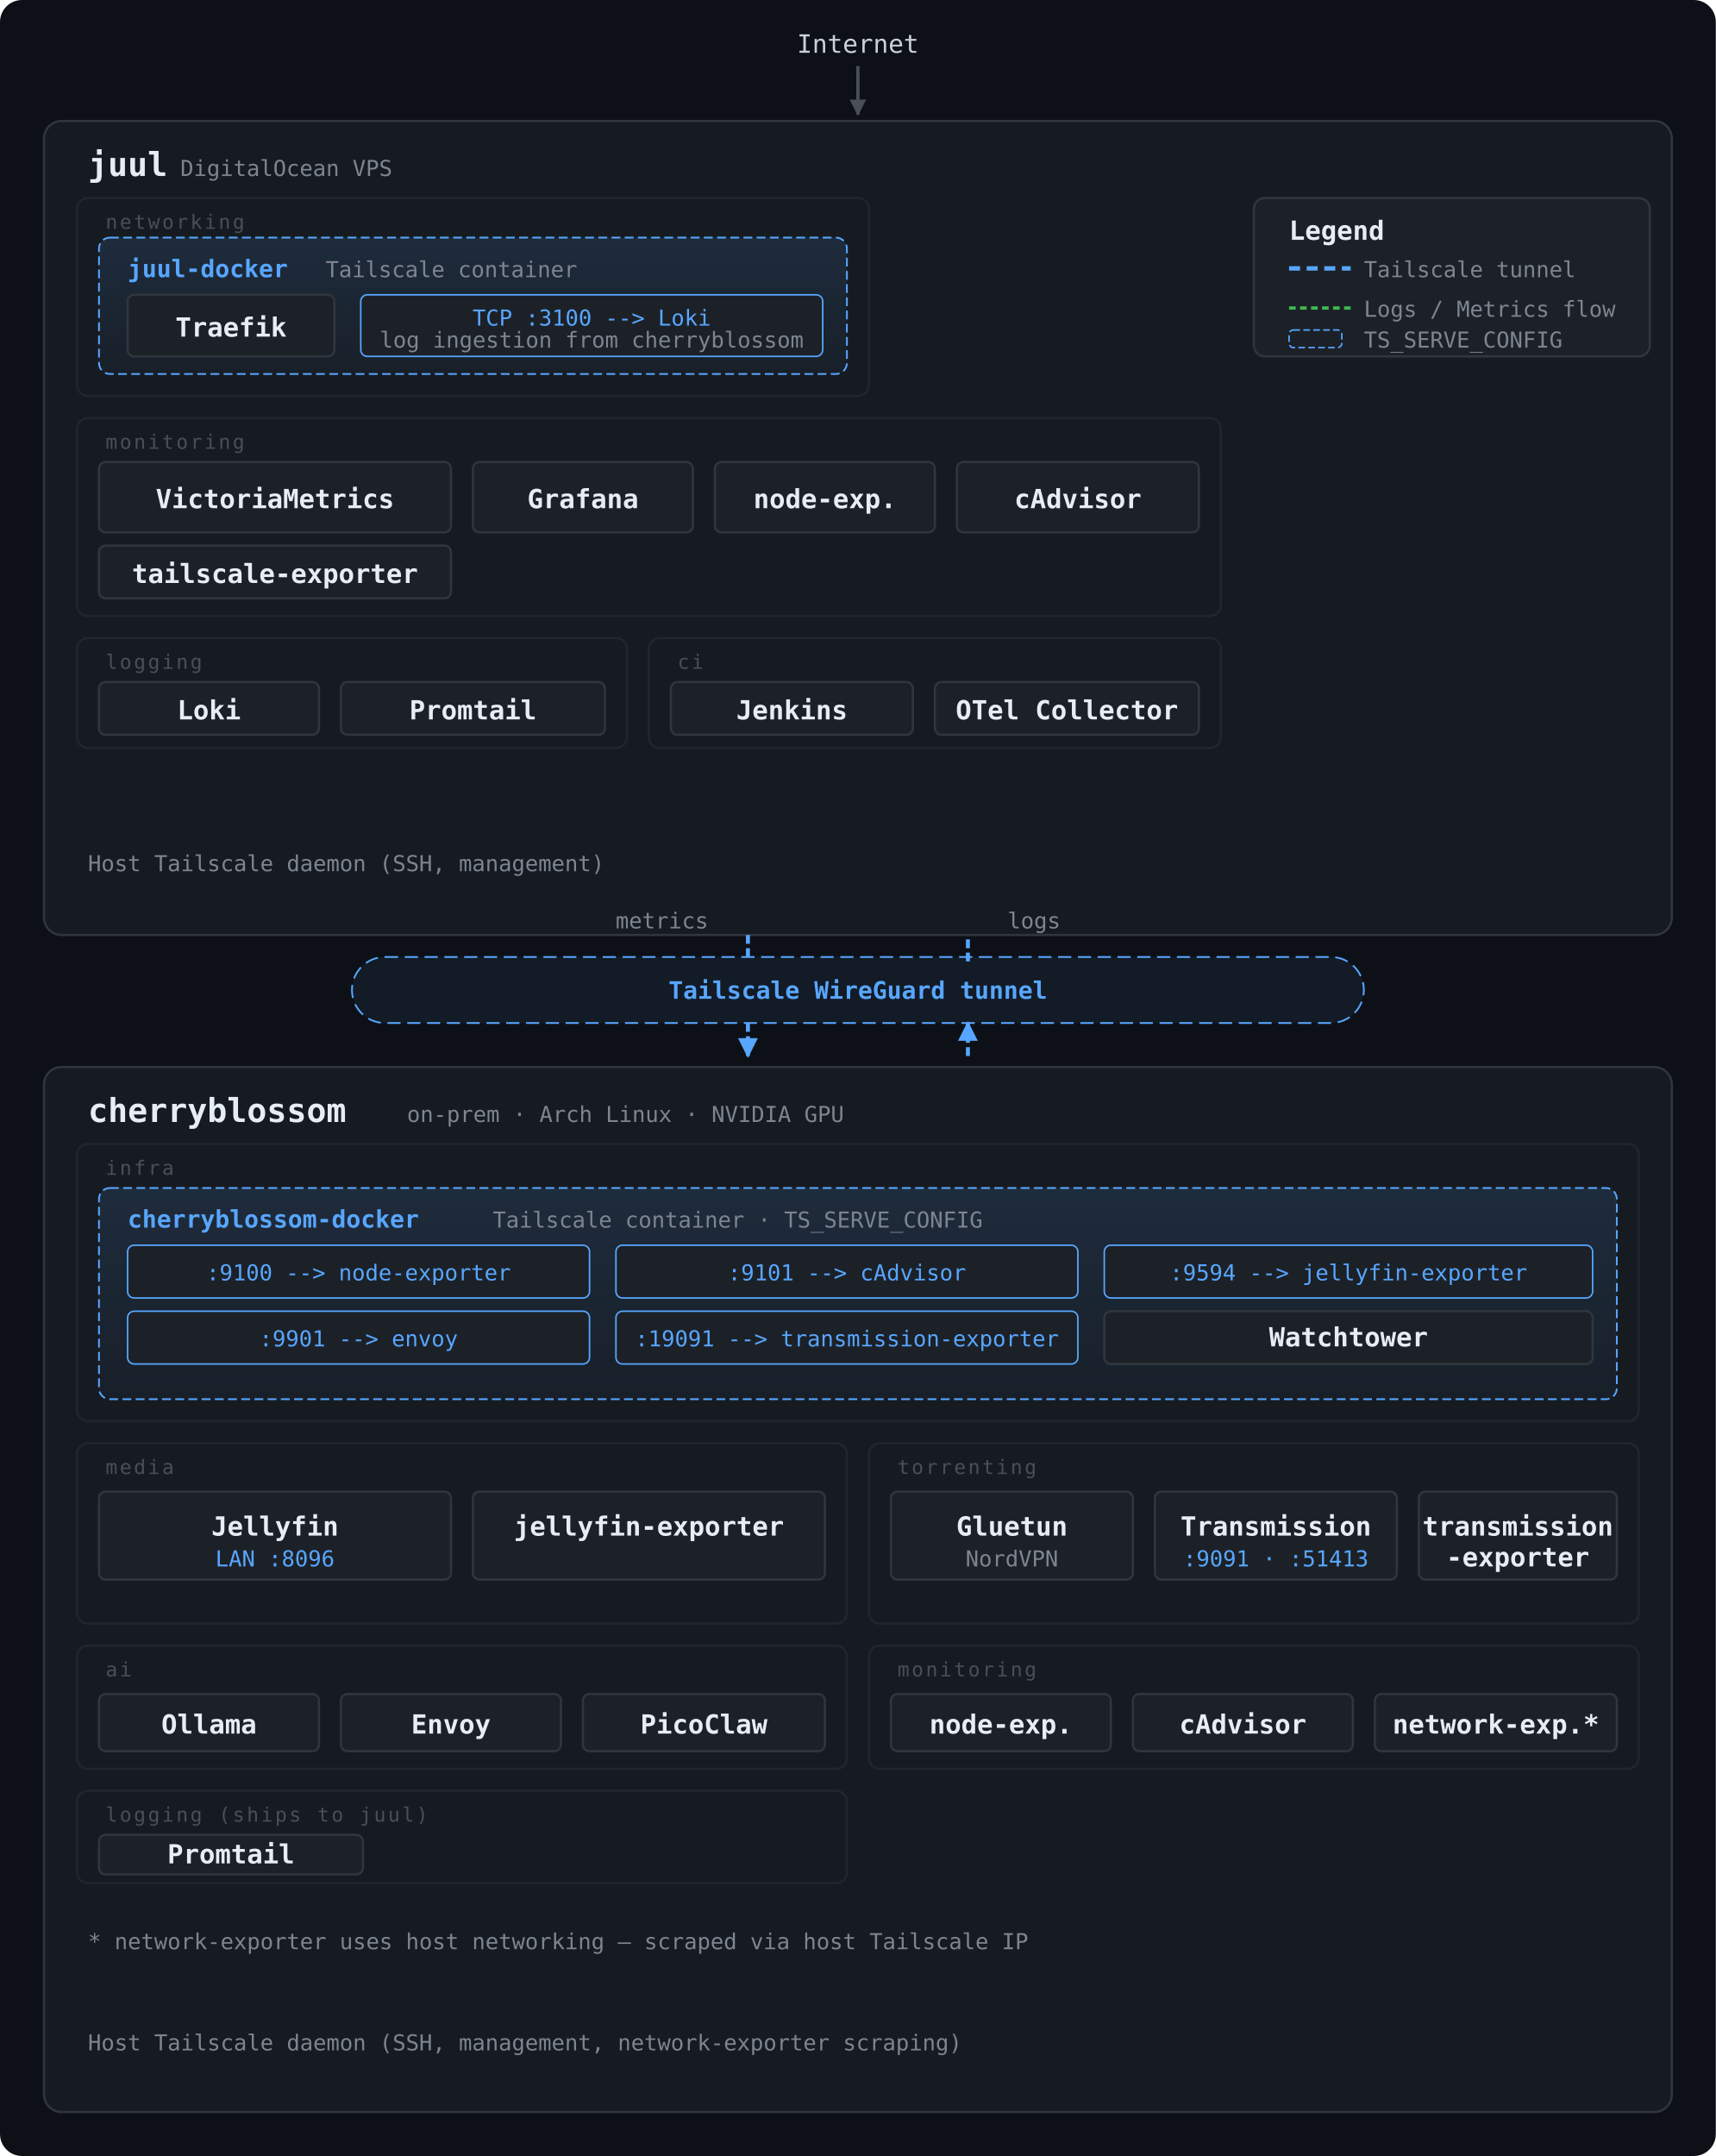
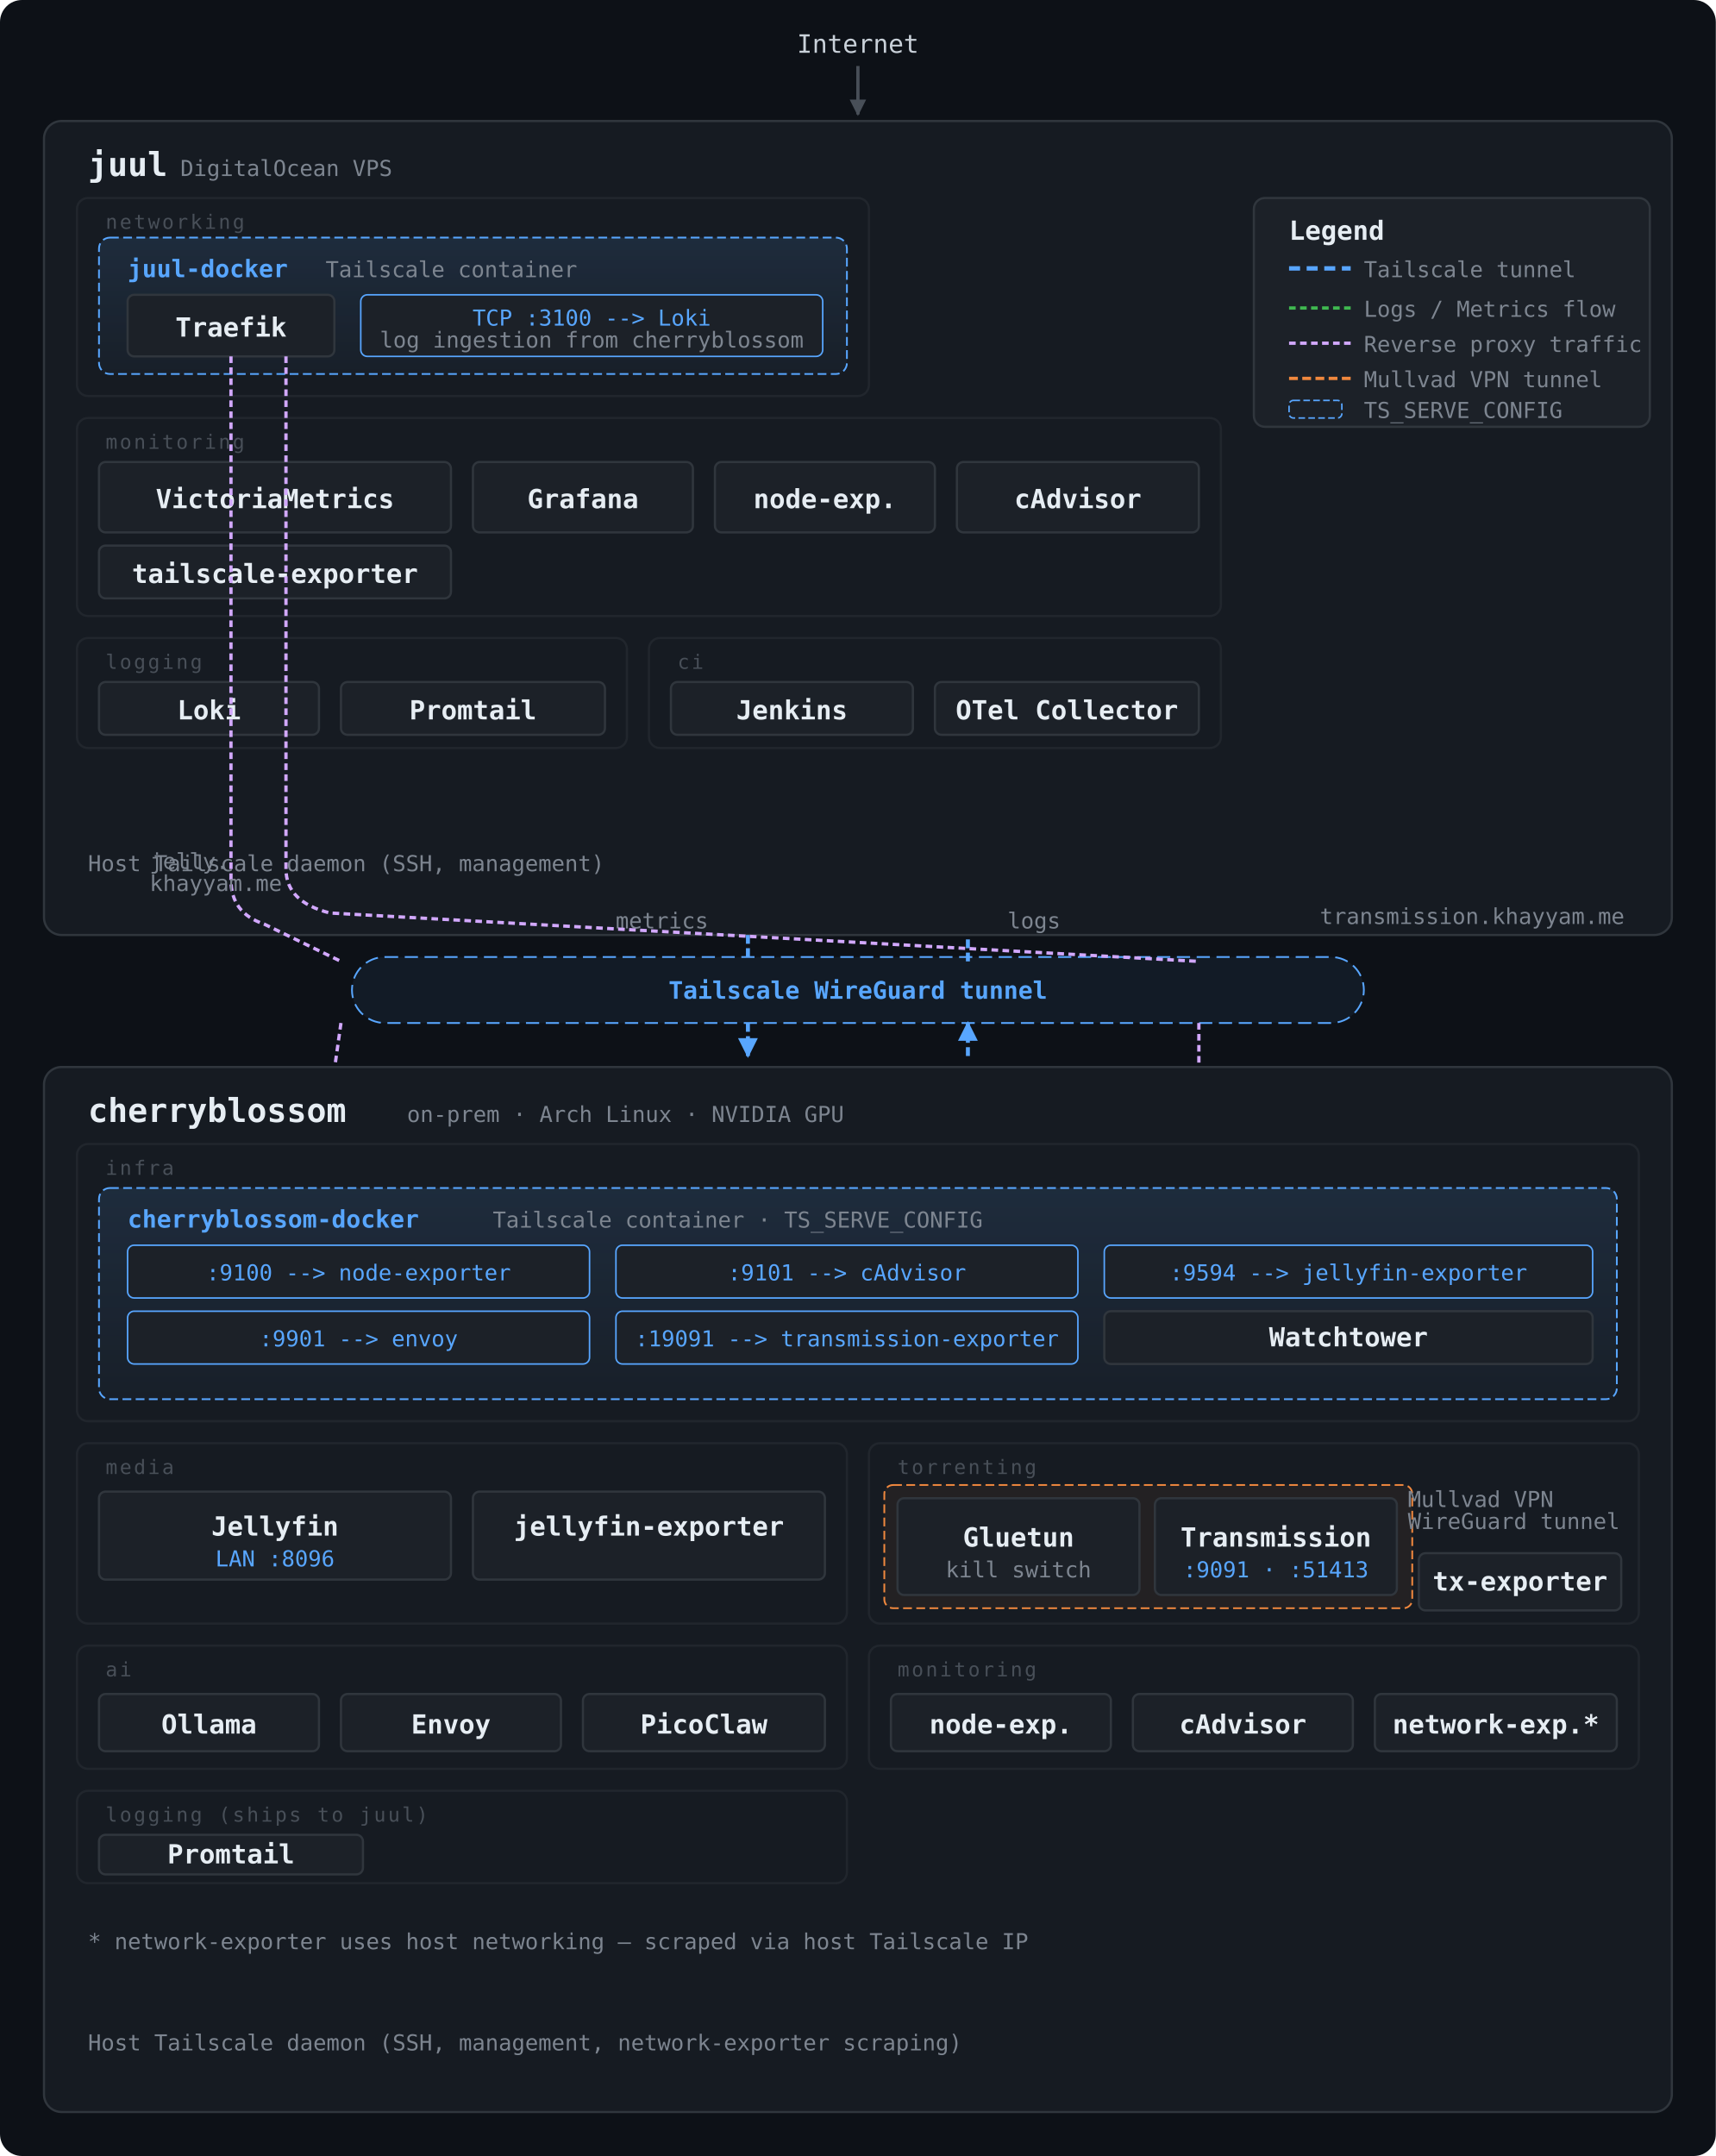
<svg xmlns="http://www.w3.org/2000/svg" viewBox="0 0 780 980" font-family="'SF Mono', 'Fira Code', 'Cascadia Code', monospace">
  <defs>
    <marker id="arr" viewBox="0 0 10 10" refX="9" refY="5" markerWidth="5" markerHeight="5" orient="auto-start-reverse">
      <path d="M0 0L10 5L0 10z" fill="#484f58" />
    </marker>
    <marker id="arr-b" viewBox="0 0 10 10" refX="9" refY="5" markerWidth="5" markerHeight="5" orient="auto-start-reverse">
      <path d="M0 0L10 5L0 10z" fill="#58a6ff" />
+     </marker>
+     <marker id="arr-p" viewBox="0 0 10 10" refX="9" refY="5" markerWidth="5" markerHeight="5" orient="auto-start-reverse">
+       <path d="M0 0L10 5L0 10z" fill="#d2a8ff" />
    </marker>
    <linearGradient id="tsg" x1="0" y1="0" x2="0" y2="1">
      <stop offset="0%" stop-color="#58a6ff" stop-opacity="0.12" />
      <stop offset="100%" stop-color="#58a6ff" stop-opacity="0.03" />
    </linearGradient>
  </defs>
  <style>
    text { font-size: 11.5px; fill: #c9d1d9; }
    .t { font-size: 12px; font-weight: bold; fill: #e6edf3; }
    .sub { font-size: 10px; fill: #7d8590; }
    .port { font-size: 10px; fill: #58a6ff; }
    .nt { font-size: 15px; font-weight: bold; fill: #e6edf3; }
    .tsl { font-size: 11px; font-weight: bold; fill: #58a6ff; }
    .stack { font-size: 9px; fill: #484f58; text-transform: uppercase; letter-spacing: 1px; }
  </style>
  <rect width="780" height="980" rx="10" fill="#0d1117" />
  <text x="390" y="24" text-anchor="middle" fill="#7d8590" font-size="12">Internet</text>
  <line x1="390" y1="30" x2="390" y2="52" stroke="#484f58" stroke-width="1.5" marker-end="url(#arr)" />
  <rect x="20" y="55" width="740" height="370" rx="8" fill="#161b22" stroke="#30363d" stroke-width="1" />
  <text x="40" y="80" class="nt">juul</text>
  <text x="82" y="80" class="sub" font-size="11">DigitalOcean VPS</text>
  <rect x="35" y="90" width="360" height="90" rx="5" fill="none" stroke="#21262d" stroke-width="1" />
  <text x="48" y="104" class="stack">networking</text>
  <rect x="45" y="108" width="340" height="62" rx="5" fill="url(#tsg)" stroke="#58a6ff" stroke-width="0.8" stroke-dasharray="4 2" />
  <text x="58" y="126" class="tsl">juul-docker</text>
  <text x="148" y="126" class="sub">Tailscale container</text>
  <rect x="58" y="134" width="94" height="28" rx="3" fill="#1c2128" stroke="#30363d" />
  <text x="105" y="153" text-anchor="middle" class="t">Traefik</text>
  <rect x="164" y="134" width="210" height="28" rx="3" fill="#1c2128" stroke="#58a6ff" stroke-width="0.7" />
  <text x="269" y="148" text-anchor="middle" class="port">TCP :3100 --&gt; Loki</text>
  <text x="269" y="158" text-anchor="middle" class="sub">log ingestion from cherryblossom</text>
  <rect x="35" y="190" width="520" height="90" rx="5" fill="none" stroke="#21262d" stroke-width="1" />
  <text x="48" y="204" class="stack">monitoring</text>
  <rect x="45" y="210" width="160" height="32" rx="3" fill="#1c2128" stroke="#30363d" />
  <text x="125" y="231" text-anchor="middle" class="t">VictoriaMetrics</text>
  <rect x="215" y="210" width="100" height="32" rx="3" fill="#1c2128" stroke="#30363d" />
  <text x="265" y="231" text-anchor="middle" class="t">Grafana</text>
  <rect x="325" y="210" width="100" height="32" rx="3" fill="#1c2128" stroke="#30363d" />
  <text x="375" y="231" text-anchor="middle" class="t">node-exp.</text>
  <rect x="435" y="210" width="110" height="32" rx="3" fill="#1c2128" stroke="#30363d" />
  <text x="490" y="231" text-anchor="middle" class="t">cAdvisor</text>
  <rect x="45" y="248" width="160" height="24" rx="3" fill="#1c2128" stroke="#30363d" />
  <text x="125" y="265" text-anchor="middle" class="t">tailscale-exporter</text>
  <rect x="35" y="290" width="250" height="50" rx="5" fill="none" stroke="#21262d" stroke-width="1" />
  <text x="48" y="304" class="stack">logging</text>
  <rect x="45" y="310" width="100" height="24" rx="3" fill="#1c2128" stroke="#30363d" />
  <text x="95" y="327" text-anchor="middle" class="t">Loki</text>
  <rect x="155" y="310" width="120" height="24" rx="3" fill="#1c2128" stroke="#30363d" />
  <text x="215" y="327" text-anchor="middle" class="t">Promtail</text>
  <rect x="295" y="290" width="260" height="50" rx="5" fill="none" stroke="#21262d" stroke-width="1" />
  <text x="308" y="304" class="stack">ci</text>
  <rect x="305" y="310" width="110" height="24" rx="3" fill="#1c2128" stroke="#30363d" />
  <text x="360" y="327" text-anchor="middle" class="t">Jenkins</text>
  <rect x="425" y="310" width="120" height="24" rx="3" fill="#1c2128" stroke="#30363d" />
  <text x="485" y="327" text-anchor="middle" class="t">OTel Collector</text>
-   <rect x="570" y="90" width="180" height="72" rx="5" fill="#1c2128" stroke="#30363d" />
+   <rect x="570" y="90" width="180" height="104" rx="5" fill="#1c2128" stroke="#30363d" />
  <text x="586" y="109" class="t" font-size="11">Legend</text>
  <line x1="586" y1="122" x2="614" y2="122" stroke="#58a6ff" stroke-width="2" stroke-dasharray="5 3" />
  <text x="620" y="126" class="sub">Tailscale tunnel</text>
  <line x1="586" y1="140" x2="614" y2="140" stroke="#3fb950" stroke-width="1.5" stroke-dasharray="3 2" />
  <text x="620" y="144" class="sub">Logs / Metrics flow</text>
-   <rect x="586" y="150" width="24" height="8" rx="2" fill="none" stroke="#58a6ff" stroke-width="0.7" stroke-dasharray="3 1.5" />
-   <text x="620" y="158" class="sub">TS_SERVE_CONFIG</text>
+   <line x1="586" y1="156" x2="614" y2="156" stroke="#d2a8ff" stroke-width="1.5" stroke-dasharray="3 2" />
+   <text x="620" y="160" class="sub">Reverse proxy traffic</text>
+   <line x1="586" y1="172" x2="614" y2="172" stroke="#f0883e" stroke-width="1.5" stroke-dasharray="4 2" />
+   <text x="620" y="176" class="sub">Mullvad VPN tunnel</text>
+   <rect x="586" y="182" width="24" height="8" rx="2" fill="none" stroke="#58a6ff" stroke-width="0.7" stroke-dasharray="3 1.5" />
+   <text x="620" y="190" class="sub">TS_SERVE_CONFIG</text>
  <text x="40" y="396" class="sub">Host Tailscale daemon (SSH, management)</text>
  <rect x="160" y="435" width="460" height="30" rx="15" fill="#58a6ff" fill-opacity="0.07" stroke="#58a6ff" stroke-width="0.8" stroke-dasharray="6 3" />
  <text x="390" y="454" text-anchor="middle" class="tsl" font-size="12">Tailscale WireGuard tunnel</text>
  <line x1="340" y1="425" x2="340" y2="437" stroke="#58a6ff" stroke-width="1.8" stroke-dasharray="4 2" />
  <line x1="340" y1="465" x2="340" y2="480" stroke="#58a6ff" stroke-width="1.8" stroke-dasharray="4 2" marker-end="url(#arr-b)" />
  <line x1="440" y1="480" x2="440" y2="465" stroke="#58a6ff" stroke-width="1.8" stroke-dasharray="4 2" marker-end="url(#arr-b)" />
  <line x1="440" y1="437" x2="440" y2="425" stroke="#58a6ff" stroke-width="1.8" stroke-dasharray="4 2" />
  <text x="322" y="422" text-anchor="end" fill="#3fb950" class="sub" font-size="9">metrics</text>
  <text x="458" y="422" fill="#3fb950" class="sub" font-size="9">logs</text>
+   <path d="M 105 162 L 105 400 Q 105 415 120 420 L 155 437" stroke="#d2a8ff" stroke-width="1.5" fill="none" stroke-dasharray="3 2" />
+   <path d="M 155 465 L 125 678" stroke="#d2a8ff" stroke-width="1.5" fill="none" stroke-dasharray="3 2" marker-end="url(#arr-p)" />
+   <text x="68" y="395" fill="#d2a8ff" class="sub" font-size="9">jelly.</text>
+   <text x="68" y="405" fill="#d2a8ff" class="sub" font-size="9">khayyam.me</text>
+   <path d="M 130 162 L 130 395 Q 130 410 150 415 L 545 437" stroke="#d2a8ff" stroke-width="1.5" fill="none" stroke-dasharray="3 2" />
+   <path d="M 545 465 L 545 678" stroke="#d2a8ff" stroke-width="1.5" fill="none" stroke-dasharray="3 2" marker-end="url(#arr-p)" />
+   <text x="600" y="420" fill="#d2a8ff" class="sub" font-size="9">transmission.khayyam.me</text>
  <rect x="20" y="485" width="740" height="475" rx="8" fill="#161b22" stroke="#30363d" stroke-width="1" />
  <text x="40" y="510" class="nt">cherryblossom</text>
  <text x="185" y="510" class="sub" font-size="11">on-prem · Arch Linux · NVIDIA GPU</text>
  <rect x="35" y="520" width="710" height="126" rx="5" fill="none" stroke="#21262d" stroke-width="1" />
  <text x="48" y="534" class="stack">infra</text>
  <rect x="45" y="540" width="690" height="96" rx="5" fill="url(#tsg)" stroke="#58a6ff" stroke-width="0.8" stroke-dasharray="4 2" />
  <text x="58" y="558" class="tsl">cherryblossom-docker</text>
  <text x="224" y="558" class="sub">Tailscale container · TS_SERVE_CONFIG</text>
  <rect x="58" y="566" width="210" height="24" rx="3" fill="#1c2128" stroke="#58a6ff" stroke-width="0.7" />
  <text x="163" y="582" text-anchor="middle" class="port">:9100 --&gt; node-exporter</text>
  <rect x="280" y="566" width="210" height="24" rx="3" fill="#1c2128" stroke="#58a6ff" stroke-width="0.7" />
  <text x="385" y="582" text-anchor="middle" class="port">:9101 --&gt; cAdvisor</text>
  <rect x="502" y="566" width="222" height="24" rx="3" fill="#1c2128" stroke="#58a6ff" stroke-width="0.7" />
  <text x="613" y="582" text-anchor="middle" class="port">:9594 --&gt; jellyfin-exporter</text>
  <rect x="58" y="596" width="210" height="24" rx="3" fill="#1c2128" stroke="#58a6ff" stroke-width="0.7" />
  <text x="163" y="612" text-anchor="middle" class="port">:9901 --&gt; envoy</text>
  <rect x="280" y="596" width="210" height="24" rx="3" fill="#1c2128" stroke="#58a6ff" stroke-width="0.7" />
  <text x="385" y="612" text-anchor="middle" class="port">:19091 --&gt; transmission-exporter</text>
  <rect x="502" y="596" width="222" height="24" rx="3" fill="#1c2128" stroke="#30363d" />
  <text x="613" y="612" text-anchor="middle" class="t">Watchtower</text>
  <rect x="35" y="656" width="350" height="82" rx="5" fill="none" stroke="#21262d" stroke-width="1" />
  <text x="48" y="670" class="stack">media</text>
  <rect x="45" y="678" width="160" height="40" rx="3" fill="#1c2128" stroke="#30363d" />
  <text x="125" y="698" text-anchor="middle" class="t">Jellyfin</text>
  <text x="125" y="712" text-anchor="middle" class="port">LAN :8096</text>
  <rect x="215" y="678" width="160" height="40" rx="3" fill="#1c2128" stroke="#30363d" />
  <text x="295" y="698" text-anchor="middle" class="t">jellyfin-exporter</text>
  <rect x="395" y="656" width="350" height="82" rx="5" fill="none" stroke="#21262d" stroke-width="1" />
  <text x="408" y="670" class="stack">torrenting</text>
-   <rect x="405" y="678" width="110" height="40" rx="3" fill="#1c2128" stroke="#30363d" />
-   <text x="460" y="698" text-anchor="middle" class="t">Gluetun</text>
-   <text x="460" y="712" text-anchor="middle" class="sub">NordVPN</text>
-   <rect x="525" y="678" width="110" height="40" rx="3" fill="#1c2128" stroke="#30363d" />
-   <text x="580" y="698" text-anchor="middle" class="t">Transmission</text>
-   <text x="580" y="712" text-anchor="middle" class="port">:9091 · :51413</text>
-   <rect x="645" y="678" width="90" height="40" rx="3" fill="#1c2128" stroke="#30363d" />
-   <text x="690" y="698" text-anchor="middle" class="t" font-size="10">transmission</text>
-   <text x="690" y="712" text-anchor="middle" class="t" font-size="10">-exporter</text>
+   <rect x="402" y="675" width="240" height="56" rx="4" fill="#f0883e" fill-opacity="0.06" stroke="#f0883e" stroke-width="0.8" stroke-dasharray="4 2" />
+   <text x="640" y="685" fill="#f0883e" class="sub" font-size="8">Mullvad VPN</text>
+   <text x="640" y="695" fill="#f0883e" class="sub" font-size="8">WireGuard tunnel</text>
+   <rect x="408" y="681" width="110" height="44" rx="3" fill="#1c2128" stroke="#30363d" />
+   <text x="463" y="703" text-anchor="middle" class="t">Gluetun</text>
+   <text x="463" y="717" text-anchor="middle" class="sub">kill switch</text>
+   <rect x="525" y="681" width="110" height="44" rx="3" fill="#1c2128" stroke="#30363d" />
+   <text x="580" y="703" text-anchor="middle" class="t">Transmission</text>
+   <text x="580" y="717" text-anchor="middle" class="port">:9091 · :51413</text>
+   <rect x="645" y="706" width="92" height="26" rx="3" fill="#1c2128" stroke="#30363d" />
+   <text x="691" y="723" text-anchor="middle" class="t" font-size="9">tx-exporter</text>
  <rect x="35" y="748" width="350" height="56" rx="5" fill="none" stroke="#21262d" stroke-width="1" />
  <text x="48" y="762" class="stack">ai</text>
  <rect x="45" y="770" width="100" height="26" rx="3" fill="#1c2128" stroke="#30363d" />
  <text x="95" y="788" text-anchor="middle" class="t">Ollama</text>
  <rect x="155" y="770" width="100" height="26" rx="3" fill="#1c2128" stroke="#30363d" />
  <text x="205" y="788" text-anchor="middle" class="t">Envoy</text>
  <rect x="265" y="770" width="110" height="26" rx="3" fill="#1c2128" stroke="#30363d" />
  <text x="320" y="788" text-anchor="middle" class="t">PicoClaw</text>
  <rect x="395" y="748" width="350" height="56" rx="5" fill="none" stroke="#21262d" stroke-width="1" />
  <text x="408" y="762" class="stack">monitoring</text>
  <rect x="405" y="770" width="100" height="26" rx="3" fill="#1c2128" stroke="#30363d" />
  <text x="455" y="788" text-anchor="middle" class="t">node-exp.</text>
  <rect x="515" y="770" width="100" height="26" rx="3" fill="#1c2128" stroke="#30363d" />
  <text x="565" y="788" text-anchor="middle" class="t">cAdvisor</text>
  <rect x="625" y="770" width="110" height="26" rx="3" fill="#1c2128" stroke="#30363d" />
  <text x="680" y="788" text-anchor="middle" class="t" font-size="10">network-exp.*</text>
  <rect x="35" y="814" width="350" height="42" rx="5" fill="none" stroke="#21262d" stroke-width="1" />
  <text x="48" y="828" class="stack">logging (ships to juul)</text>
  <rect x="45" y="834" width="120" height="18" rx="3" fill="#1c2128" stroke="#30363d" />
  <text x="105" y="847" text-anchor="middle" class="t" font-size="10">Promtail</text>
  <text x="40" y="886" class="sub">* network-exporter uses host networking — scraped via host Tailscale IP</text>
  <text x="40" y="932" class="sub">Host Tailscale daemon (SSH, management, network-exporter scraping)</text>
</svg>
